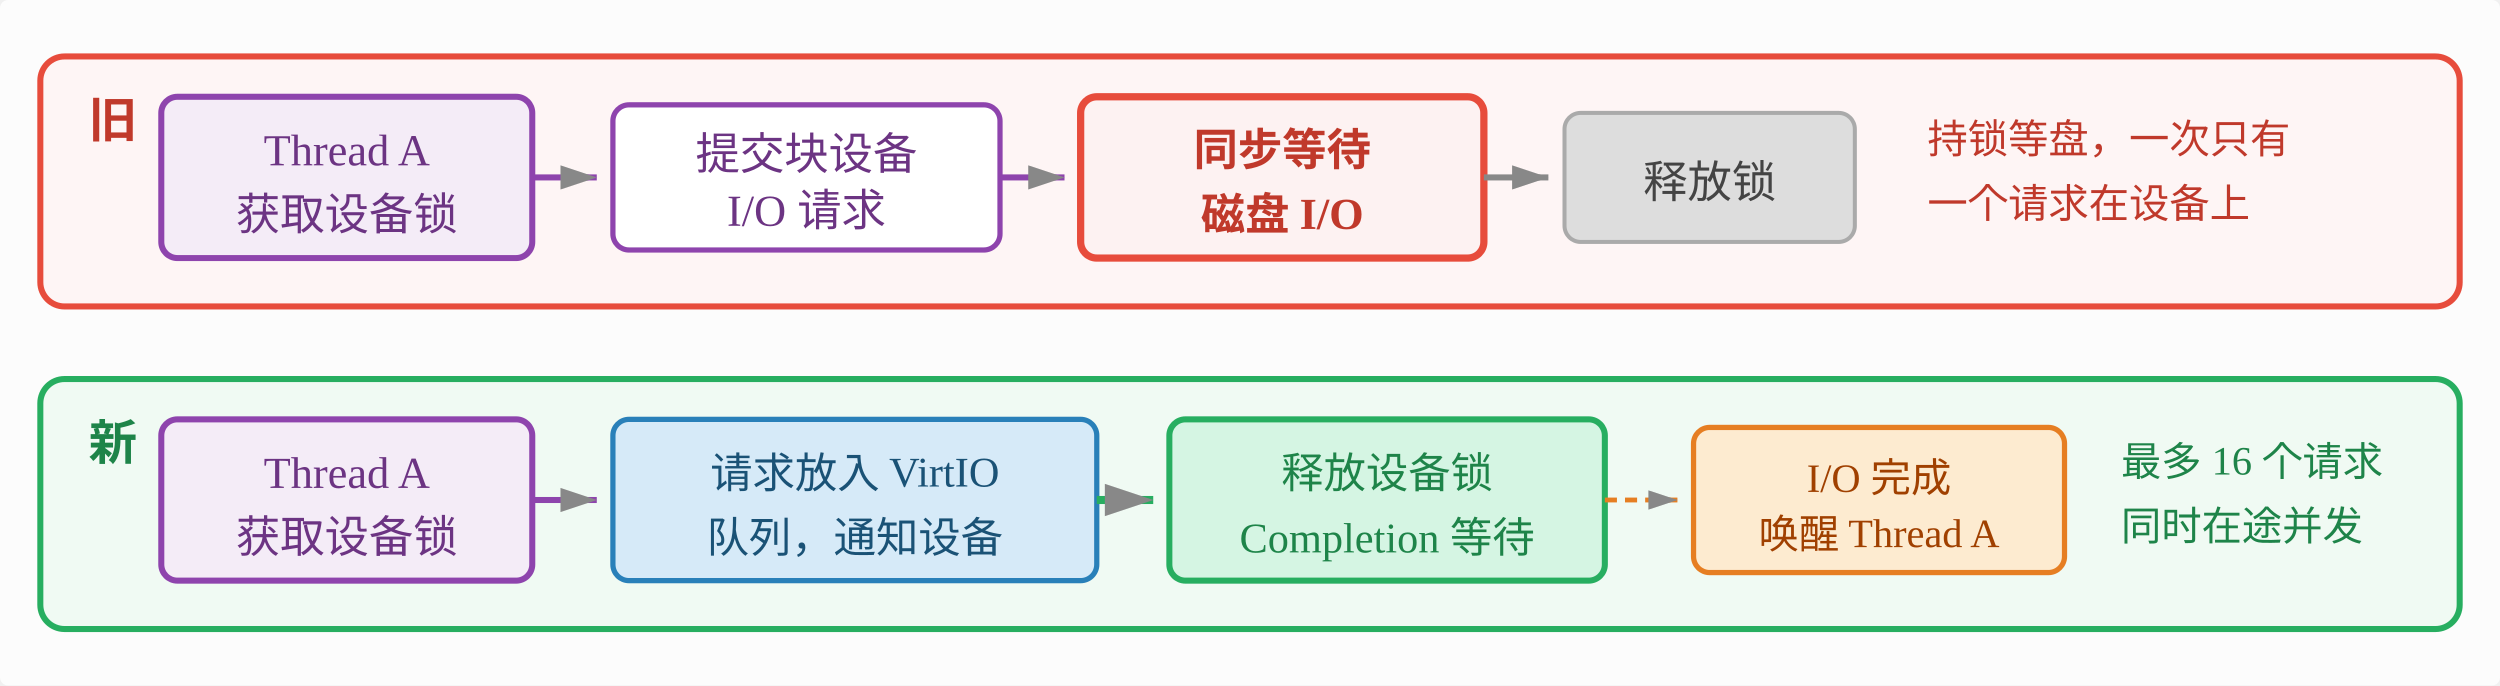
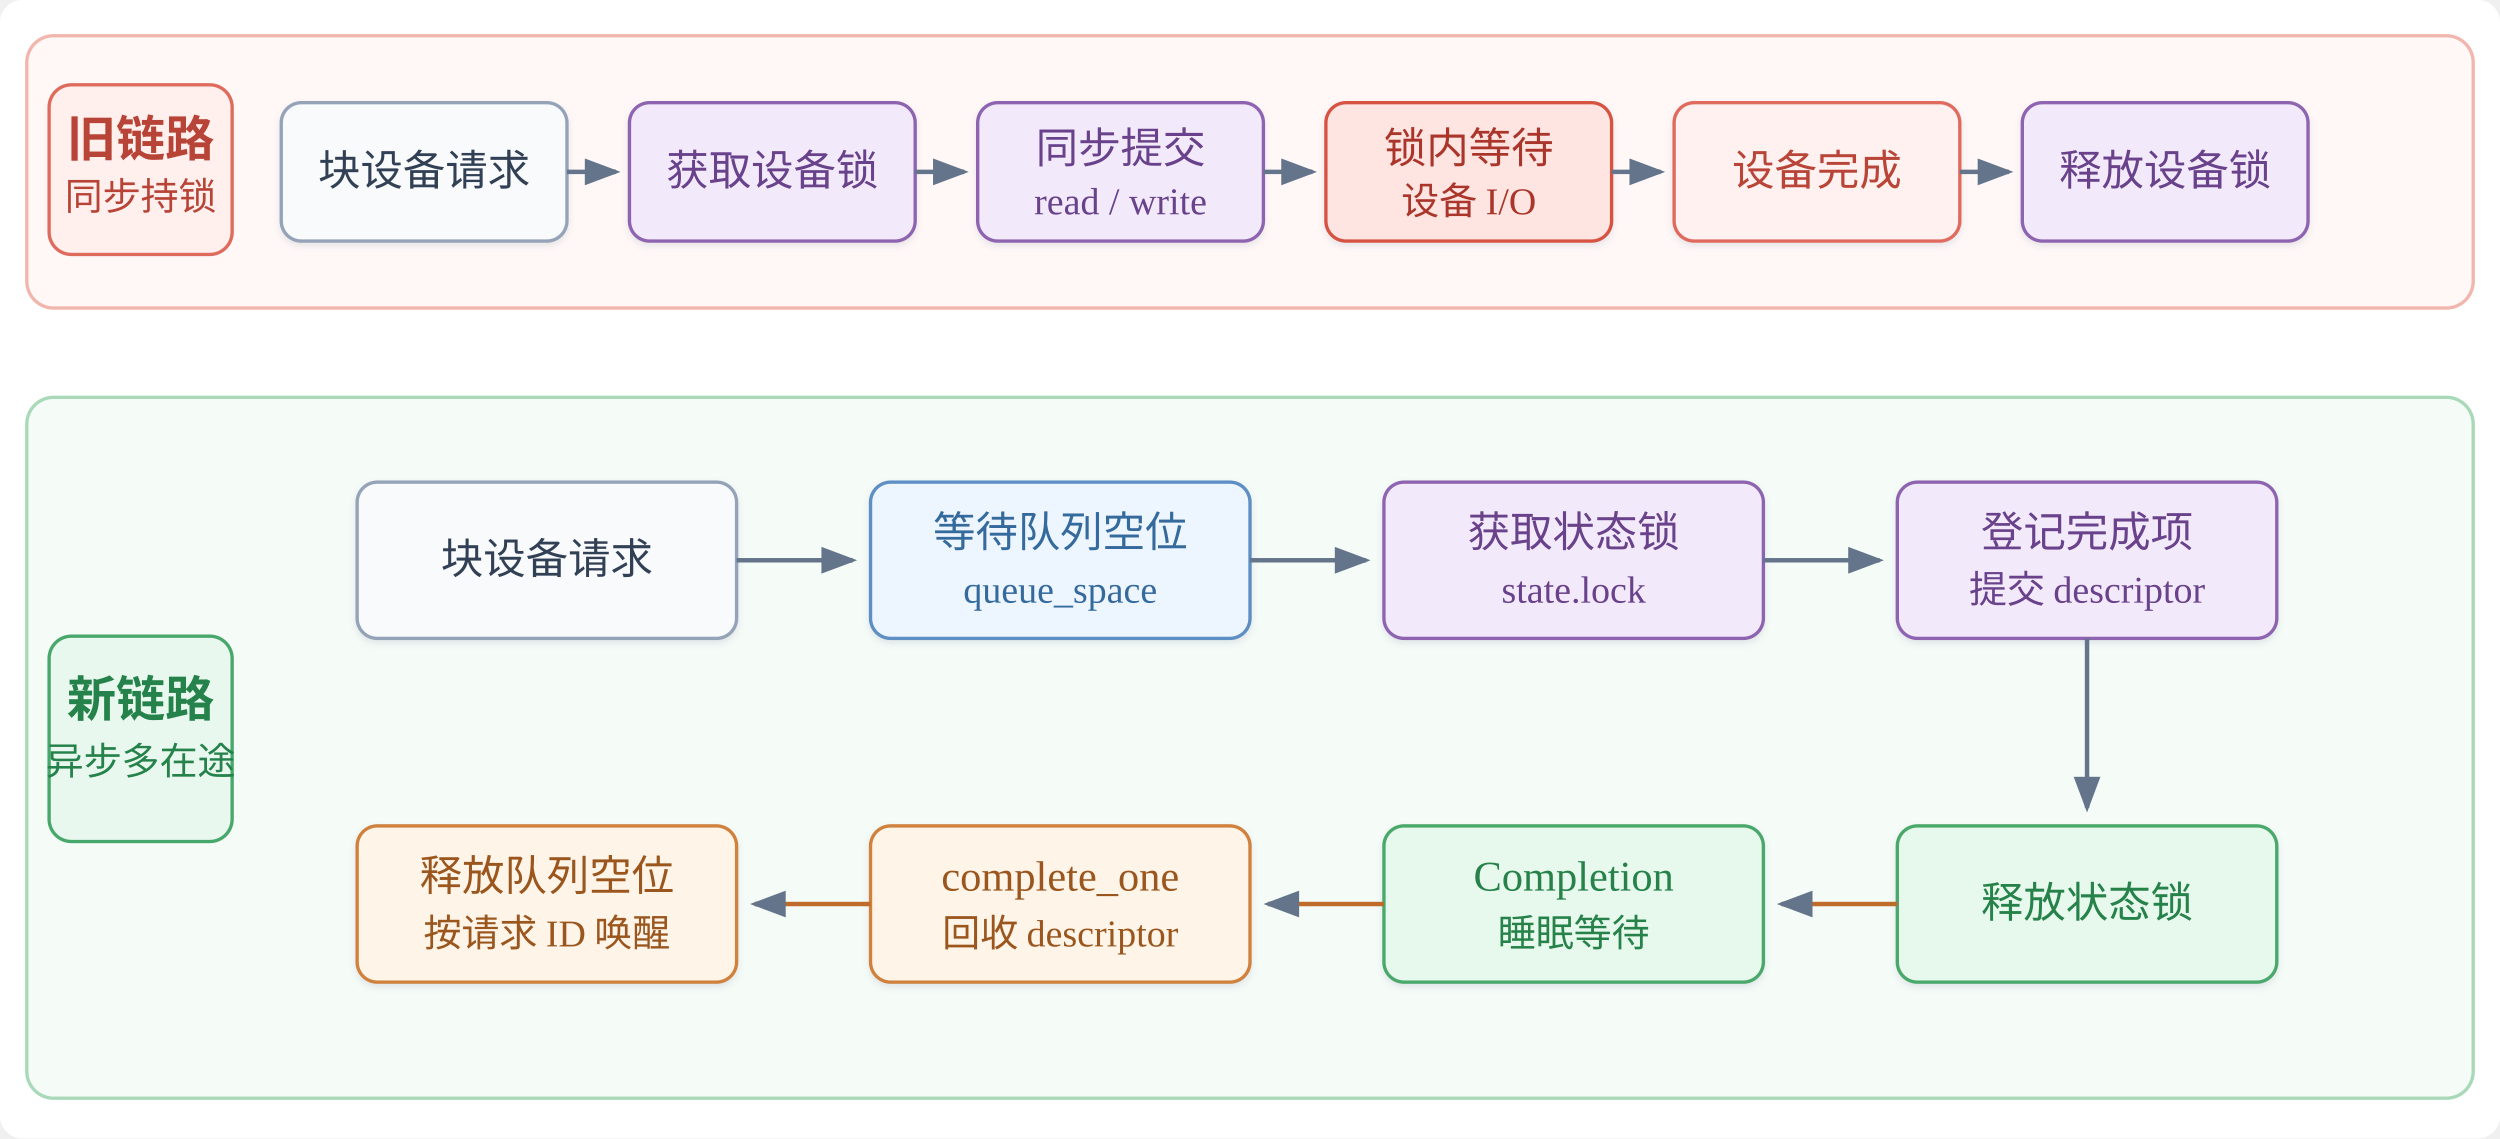
- <svg xmlns="http://www.w3.org/2000/svg" viewBox="0 0 620 170" font-family="KaiTi,STKaiti,楷体,Times New Roman,serif">
+ <svg xmlns="http://www.w3.org/2000/svg" viewBox="0 0 1120 510">
  <defs>
-     <marker id="a" markerWidth="6" markerHeight="4" refX="6" refY="2" orient="auto">
-       <path d="M0,0 L6,2 L0,4 Z" fill="#888" />
+     <marker id="arrow" markerWidth="8" markerHeight="6" refX="7" refY="3" orient="auto">
+       <path d="M0,0 L8,3 L0,6 Z" fill="#64748b" />
    </marker>
+     <filter id="shadow" x="-10%" y="-15%" width="120%" height="140%">
+       <feDropShadow dx="0" dy="1.5" stdDeviation="1.5" flood-color="#64748b" flood-opacity="0.16" />
+     </filter>
+     <style>
+       text { font-family: KaiTi, STKaiti, 楷体, serif; }
+       .latin { font-family: "Times New Roman", Times, serif; }
+       .row { stroke-width: 1.5; }
+       .node { stroke-width: 1.5; }
+       .row-label { font-size: 22px; font-weight: 700; }
+       .node-text { font-size: 19px; }
+       .small { font-size: 17px; }
+       .arrow { stroke: #64748b; stroke-width: 2; fill: none; marker-end: url(#arrow); }
+       .async-arrow { stroke: #bf6b2b; stroke-width: 2; fill: none; marker-end: url(#arrow); }
+     </style>
  </defs>
-   <rect width="620" height="170" fill="#fcfcfc" rx="2" />
-   <rect x="10" y="14" width="600" height="62" rx="6" fill="#fef5f5" stroke="#e74c3c" stroke-width="1.5" />
-   <text x="22" y="34" fill="#c0392b" font-size="12" font-weight="bold">旧</text>
-   <rect x="40" y="24" width="92" height="40" rx="4" fill="#f4ecf7" stroke="#8e44ad" stroke-width="1.5" />
-   <text x="86" y="41" text-anchor="middle" fill="#6c3483" font-size="11">Thread A</text>
-   <text x="86" y="57" text-anchor="middle" fill="#6c3483" font-size="11">获取设备锁</text>
-   <line x1="132" y1="44" x2="148" y2="44" stroke="#8e44ad" stroke-width="1.5" marker-end="url(#a)" />
-   <rect x="152" y="26" width="96" height="36" rx="4" fill="#fff" stroke="#8e44ad" stroke-width="1.3" />
-   <text x="200" y="42" text-anchor="middle" fill="#6c3483" font-size="11">提交块设备</text>
-   <text x="200" y="56" text-anchor="middle" fill="#6c3483" font-size="11">I/O 请求</text>
-   <line x1="248" y1="44" x2="264" y2="44" stroke="#8e44ad" stroke-width="1.5" marker-end="url(#a)" />
-   <rect x="268" y="24" width="100" height="40" rx="4" fill="#fdf2f2" stroke="#e74c3c" stroke-width="1.8" />
-   <text x="318" y="41" text-anchor="middle" fill="#c0392b" font-size="11" font-weight="bold">同步等待</text>
-   <text x="318" y="57" text-anchor="middle" fill="#c0392b" font-size="11" font-weight="bold">磁盘 I/O</text>
-   <line x1="368" y1="44" x2="384" y2="44" stroke="#888" stroke-width="1.5" marker-end="url(#a)" />
-   <rect x="388" y="28" width="72" height="32" rx="4" fill="#ddd" stroke="#aaa" stroke-width="1" />
-   <text x="424" y="49" text-anchor="middle" fill="#444" font-size="11">释放锁</text>
-   <text x="478" y="38" fill="#c0392b" font-size="10">持锁等盘，一次只有</text>
-   <text x="478" y="54" fill="#c0392b" font-size="10">一个请求在设备上</text>
-   <rect x="10" y="94" width="600" height="62" rx="6" fill="#f0faf3" stroke="#27ae60" stroke-width="1.5" />
-   <text x="22" y="114" fill="#1e8449" font-size="12" font-weight="bold">新</text>
-   <rect x="40" y="104" width="92" height="40" rx="4" fill="#f4ecf7" stroke="#8e44ad" stroke-width="1.5" />
-   <text x="86" y="121" text-anchor="middle" fill="#6c3483" font-size="11">Thread A</text>
-   <text x="86" y="137" text-anchor="middle" fill="#6c3483" font-size="11">获取设备锁</text>
-   <line x1="132" y1="124" x2="148" y2="124" stroke="#8e44ad" stroke-width="1.5" marker-end="url(#a)" />
-   <rect x="152" y="104" width="120" height="40" rx="4" fill="#d6eaf8" stroke="#2980b9" stroke-width="1.3" />
-   <text x="212" y="121" text-anchor="middle" fill="#1a5276" font-size="10.5">请求放入 VirtIO</text>
-   <text x="212" y="137" text-anchor="middle" fill="#1a5276" font-size="10.5">队列，通知设备</text>
-   <line x1="272" y1="124" x2="286" y2="124" stroke="#27ae60" stroke-width="2" marker-end="url(#a)" />
-   <rect x="290" y="104" width="108" height="40" rx="4" fill="#d5f5e3" stroke="#27ae60" stroke-width="1.5" />
-   <text x="344" y="121" text-anchor="middle" fill="#1e8449" font-size="10.5">释放设备锁</text>
-   <text x="344" y="137" text-anchor="middle" fill="#1e8449" font-size="10.5">Completion 等待</text>
-   <line x1="398" y1="124" x2="416" y2="124" stroke="#e67e22" stroke-width="1.2" stroke-dasharray="3,2" marker-end="url(#a)" />
-   <rect x="420" y="106" width="92" height="36" rx="4" fill="#fdebd0" stroke="#e67e22" stroke-width="1.3" />
-   <text x="466" y="122" text-anchor="middle" fill="#a04000" font-size="10">I/O 完成</text>
-   <text x="466" y="136" text-anchor="middle" fill="#a04000" font-size="10">唤醒 Thread A</text>
-   <text x="526" y="118" fill="#1e8449" font-size="10">最多 16 个请求</text>
-   <text x="526" y="134" fill="#1e8449" font-size="10">同时在途并发</text>
+   <rect width="1120" height="510" rx="10" fill="#ffffff" />
+   <rect class="row" x="12" y="16" width="1096" height="122" rx="12" fill="#fff8f7" stroke="#f1b6ae" />
+   <rect x="22" y="38" width="82" height="76" rx="10" fill="#fff0ee" stroke="#df6b5d" stroke-width="1.5" />
+   <text class="row-label" x="63" y="70" text-anchor="middle" fill="#b84437">旧链路</text>
+   <text class="small" x="63" y="94" text-anchor="middle" fill="#b84437">同步持锁</text>
+   <g filter="url(#shadow)">
+     <rect class="node" x="126" y="46" width="128" height="62" rx="9" fill="#f8fafc" stroke="#94a3b8" />
+     <text class="node-text" x="190" y="83" text-anchor="middle" fill="#334155">块设备请求</text>
+     <rect class="node" x="282" y="46" width="128" height="62" rx="9" fill="#f2eafb" stroke="#8e63b0" />
+     <text class="node-text" x="346" y="83" text-anchor="middle" fill="#69428b">获取设备锁</text>
+     <rect class="node" x="438" y="46" width="128" height="62" rx="9" fill="#f2eafb" stroke="#8e63b0" />
+     <text class="node-text" x="502" y="73" text-anchor="middle" fill="#69428b">同步提交</text>
+     <text class="small latin" x="502" y="96" text-anchor="middle" fill="#69428b">read / write</text>
+     <rect class="node" x="594" y="46" width="128" height="62" rx="9" fill="#ffe5e1" stroke="#d65243" />
+     <text class="node-text" x="658" y="73" text-anchor="middle" fill="#aa362b">锁内等待</text>
+     <text class="small" x="658" y="96" text-anchor="middle" fill="#aa362b">设备 <tspan class="latin">I/O</tspan>
+     </text>
+     <rect class="node" x="750" y="46" width="128" height="62" rx="9" fill="#fff1ef" stroke="#df6b5d" />
+     <text class="node-text" x="814" y="83" text-anchor="middle" fill="#b84437">设备完成</text>
+     <rect class="node" x="906" y="46" width="128" height="62" rx="9" fill="#f2eafb" stroke="#8e63b0" />
+     <text class="node-text" x="970" y="83" text-anchor="middle" fill="#69428b">释放设备锁</text>
+   </g>
+   <path class="arrow" d="M254 77 H276" />
+   <path class="arrow" d="M410 77 H432" />
+   <path class="arrow" d="M566 77 H588" />
+   <path class="arrow" d="M722 77 H744" />
+   <path class="arrow" d="M878 77 H900" />
+   <rect class="row" x="12" y="178" width="1096" height="314" rx="12" fill="#f5fbf7" stroke="#a9d9b9" />
+   <rect x="22" y="285" width="82" height="92" rx="10" fill="#e9f8ef" stroke="#48a86b" stroke-width="1.5" />
+   <text class="row-label" x="63" y="321" text-anchor="middle" fill="#25824a">新链路</text>
+   <text class="small" x="63" y="347" text-anchor="middle" fill="#25824a">异步多在途</text>
+   <g filter="url(#shadow)">
+     <rect class="node" x="160" y="216" width="170" height="70" rx="9" fill="#f8fafc" stroke="#94a3b8" />
+     <text class="node-text" x="245" y="257" text-anchor="middle" fill="#334155">块设备请求</text>
+     <rect class="node" x="390" y="216" width="170" height="70" rx="9" fill="#edf5ff" stroke="#5d8ec4" />
+     <text class="node-text" x="475" y="245" text-anchor="middle" fill="#356a9c">等待队列空位</text>
+     <text class="small latin" x="475" y="270" text-anchor="middle" fill="#356a9c">queue_space</text>
+     <rect class="node" x="620" y="216" width="170" height="70" rx="9" fill="#f2eafb" stroke="#8e63b0" />
+     <text class="node-text" x="705" y="245" text-anchor="middle" fill="#69428b">获取状态锁</text>
+     <text class="small latin" x="705" y="270" text-anchor="middle" fill="#69428b">state.lock</text>
+     <rect class="node" x="850" y="216" width="170" height="70" rx="9" fill="#f2eafb" stroke="#8e63b0" />
+     <text class="node-text" x="935" y="245" text-anchor="middle" fill="#69428b">登记完成项</text>
+     <text class="small" x="935" y="270" text-anchor="middle" fill="#69428b">提交 <tspan class="latin">descriptor</tspan>
+     </text>
+     <rect class="node" x="850" y="370" width="170" height="70" rx="9" fill="#e7f8ed" stroke="#48a86b" />
+     <text class="node-text" x="935" y="411" text-anchor="middle" fill="#25824a">释放状态锁</text>
+     <rect class="node" x="620" y="370" width="170" height="70" rx="9" fill="#e7f8ed" stroke="#48a86b" />
+     <text class="node-text latin" x="705" y="399" text-anchor="middle" fill="#25824a">Completion</text>
+     <text class="small" x="705" y="424" text-anchor="middle" fill="#25824a">睡眠等待</text>
+     <rect class="node" x="390" y="370" width="170" height="70" rx="9" fill="#fff4e8" stroke="#cf813c" />
+     <text class="node-text latin" x="475" y="399" text-anchor="middle" fill="#9a571f">complete_one</text>
+     <text class="small" x="475" y="424" text-anchor="middle" fill="#9a571f">回收 <tspan class="latin">descriptor</tspan>
+     </text>
+     <rect class="node" x="160" y="370" width="170" height="70" rx="9" fill="#fff4e8" stroke="#cf813c" />
+     <text class="node-text" x="245" y="399" text-anchor="middle" fill="#9a571f">释放队列空位</text>
+     <text class="small" x="245" y="424" text-anchor="middle" fill="#9a571f">按请求 <tspan class="latin">ID</tspan> 唤醒</text>
+   </g>
+   <path class="arrow" d="M330 251 H382" />
+   <path class="arrow" d="M560 251 H612" />
+   <path class="arrow" d="M790 251 H842" />
+   <path class="arrow" d="M935 286 V362" />
+   <path class="async-arrow" d="M850 405 H798" />
+   <path class="async-arrow" d="M620 405 H568" />
+   <path class="async-arrow" d="M390 405 H338" />
</svg>
